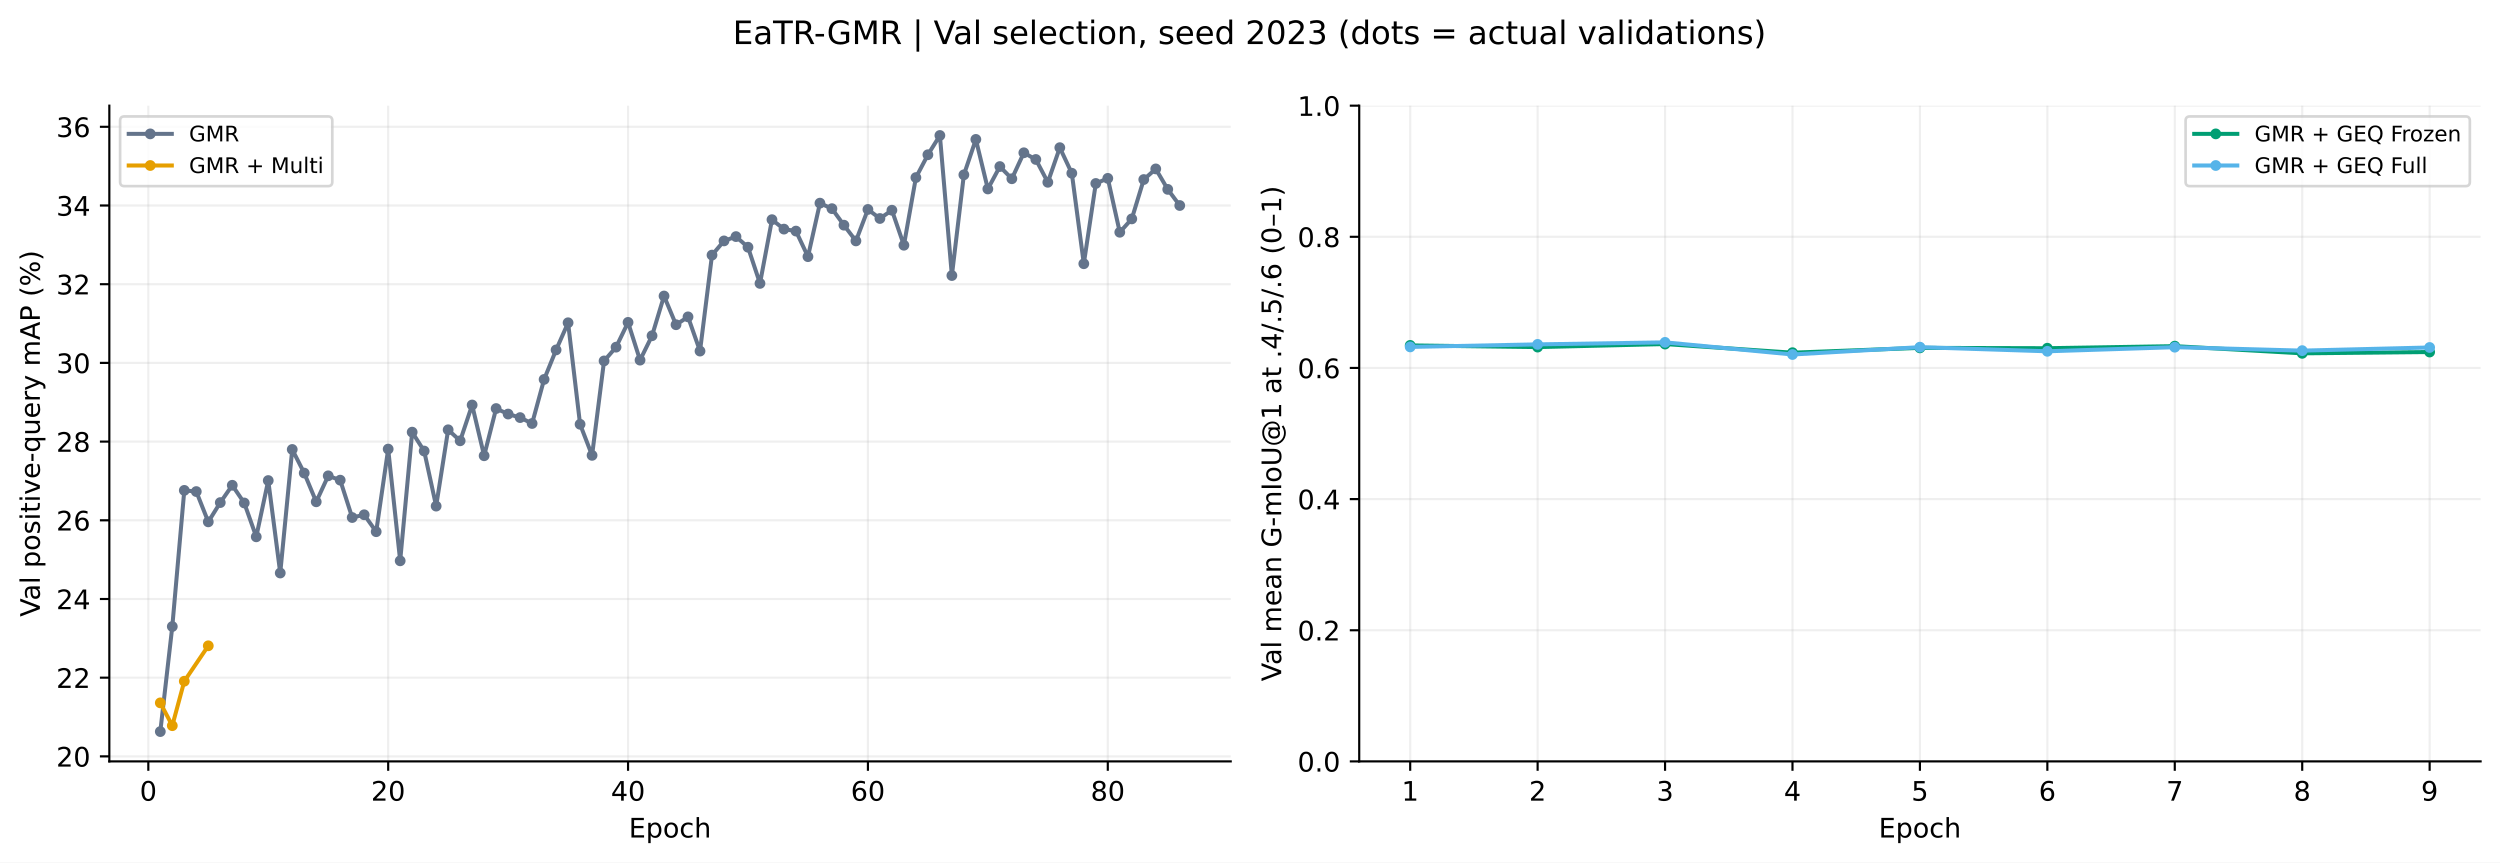
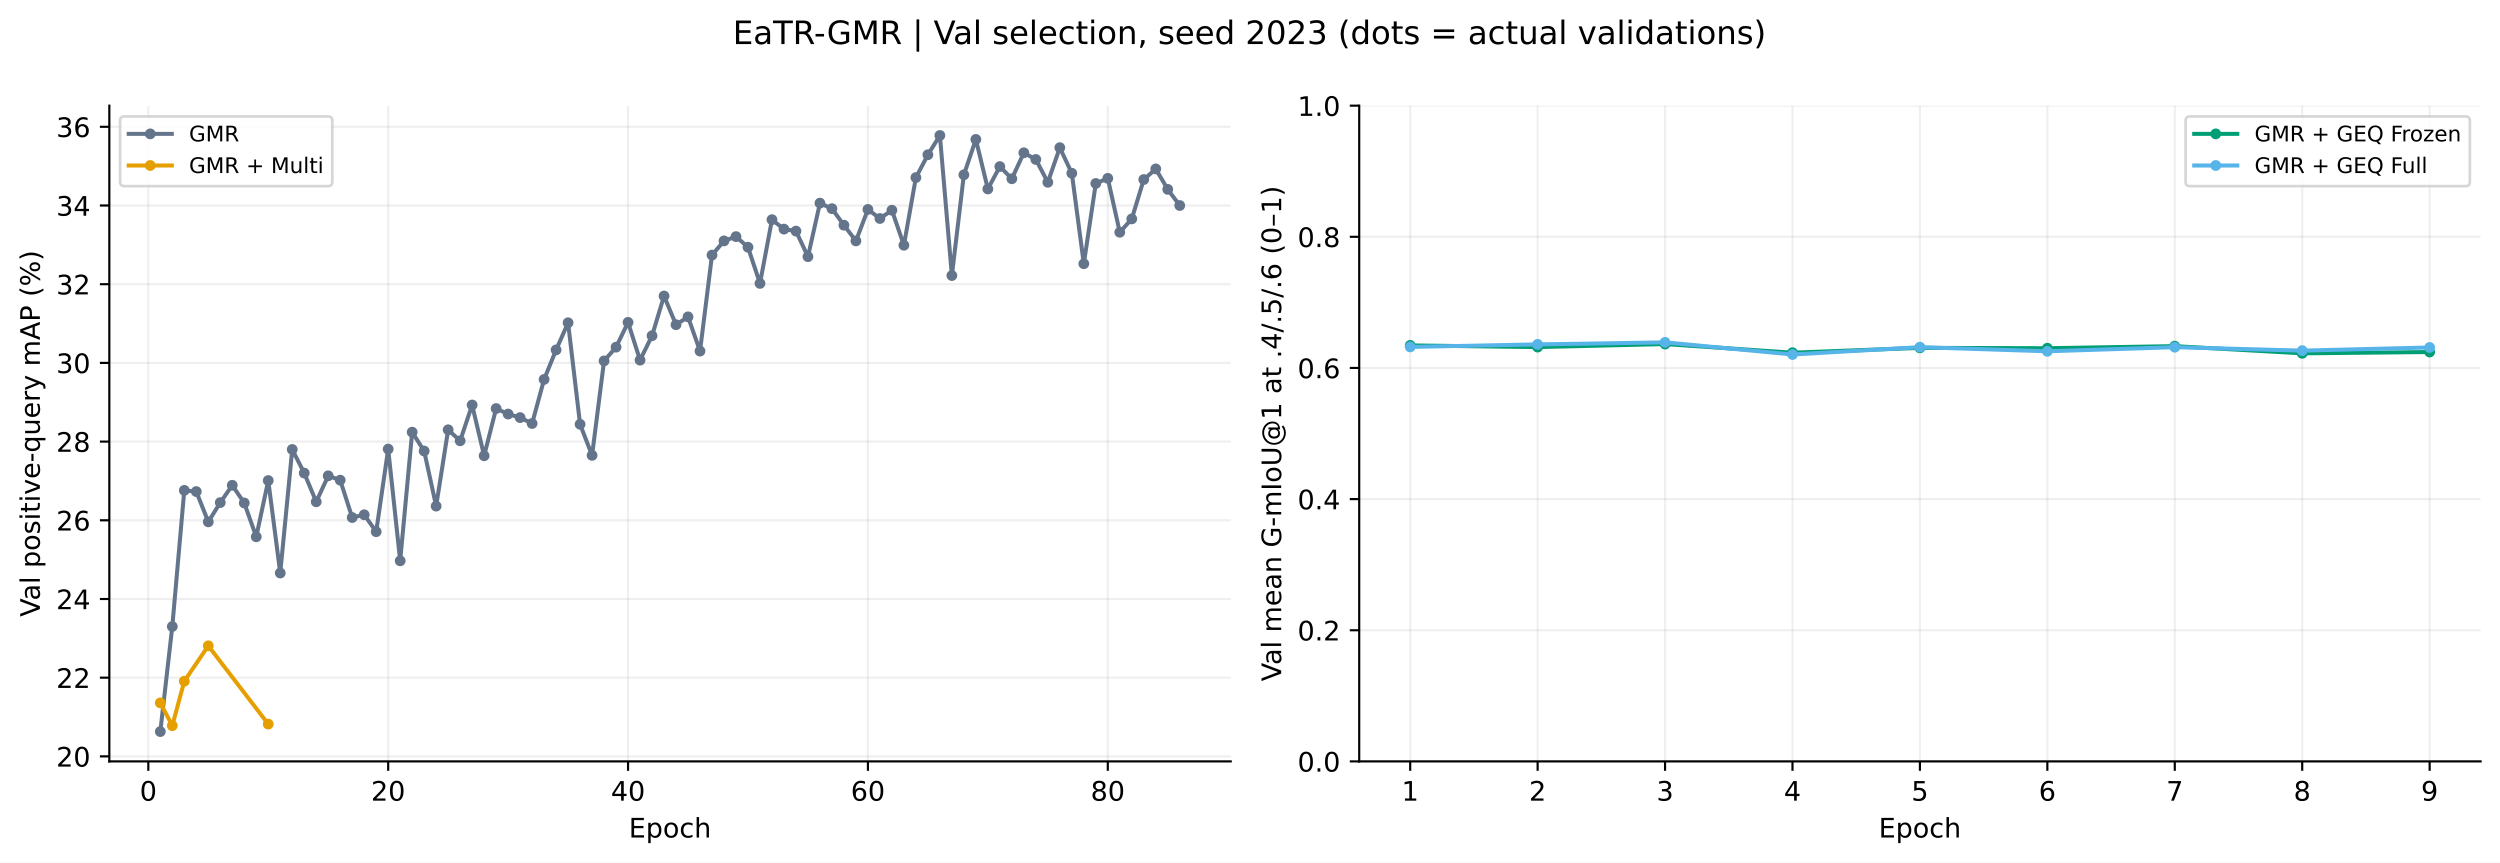
<svg xmlns="http://www.w3.org/2000/svg" xmlns:xlink="http://www.w3.org/1999/xlink" width="928.433pt" height="320.316pt" viewBox="0 0 928.433 320.316" version="1.1">
  <defs>
    <style type="text/css">*{stroke-linejoin: round; stroke-linecap: butt}</style>
  </defs>
  <g id="figure_1">
    <g id="patch_1">
      <path d="M -0 320.316  L 928.433 320.316  L 928.433 0  L -0 0  z " style="fill: #ffffff" />
    </g>
    <g id="axes_1">
      <g id="patch_2">
        <path d="M 40.603 282.76  L 457.058 282.76  L 457.058 39.24  L 40.603 39.24  z " style="fill: #ffffff" />
      </g>
      <g id="matplotlib.axis_1">
        <g id="xtick_1">
          <g id="line2d_1">
            <path d="M 55.079 282.76  L 55.079 39.24  " clip-path="url(#pdc1da5cae6)" style="fill: none; stroke: #b0b0b0; stroke-opacity: 0.2; stroke-width: 0.8; stroke-linecap: square" />
          </g>
          <g id="line2d_2">
            <defs>
              <path id="m847a747f1c" d="M 0 0  L 0 3.5  " style="stroke: #000000; stroke-width: 0.8" />
            </defs>
            <g>
              <use xlink:href="#m847a747f1c" x="55.079" y="282.76" style="stroke: #000000; stroke-width: 0.8" />
            </g>
          </g>
          <g id="text_1">
            <text style="font-size: 10px; font-family: 'DejaVu Sans'; text-anchor: middle" x="55.079" y="297.358" transform="rotate(-0 55.07883 297.3584)">0</text>
          </g>
        </g>
        <g id="xtick_2">
          <g id="line2d_3">
            <path d="M 144.16 282.76  L 144.16 39.24  " clip-path="url(#pdc1da5cae6)" style="fill: none; stroke: #b0b0b0; stroke-opacity: 0.2; stroke-width: 0.8; stroke-linecap: square" />
          </g>
          <g id="line2d_4">
            <g>
              <use xlink:href="#m847a747f1c" x="144.16" y="282.76" style="stroke: #000000; stroke-width: 0.8" />
            </g>
          </g>
          <g id="text_2">
            <text style="font-size: 10px; font-family: 'DejaVu Sans'; text-anchor: middle" x="144.16" y="297.358" transform="rotate(-0 144.1601 297.3584)">20</text>
          </g>
        </g>
        <g id="xtick_3">
          <g id="line2d_5">
            <path d="M 233.241 282.76  L 233.241 39.24  " clip-path="url(#pdc1da5cae6)" style="fill: none; stroke: #b0b0b0; stroke-opacity: 0.2; stroke-width: 0.8; stroke-linecap: square" />
          </g>
          <g id="line2d_6">
            <g>
              <use xlink:href="#m847a747f1c" x="233.241" y="282.76" style="stroke: #000000; stroke-width: 0.8" />
            </g>
          </g>
          <g id="text_3">
            <text style="font-size: 10px; font-family: 'DejaVu Sans'; text-anchor: middle" x="233.241" y="297.358" transform="rotate(-0 233.2414 297.3584)">40</text>
          </g>
        </g>
        <g id="xtick_4">
          <g id="line2d_7">
            <path d="M 322.323 282.76  L 322.323 39.24  " clip-path="url(#pdc1da5cae6)" style="fill: none; stroke: #b0b0b0; stroke-opacity: 0.2; stroke-width: 0.8; stroke-linecap: square" />
          </g>
          <g id="line2d_8">
            <g>
              <use xlink:href="#m847a747f1c" x="322.323" y="282.76" style="stroke: #000000; stroke-width: 0.8" />
            </g>
          </g>
          <g id="text_4">
            <text style="font-size: 10px; font-family: 'DejaVu Sans'; text-anchor: middle" x="322.323" y="297.358" transform="rotate(-0 322.3227 297.3584)">60</text>
          </g>
        </g>
        <g id="xtick_5">
          <g id="line2d_9">
            <path d="M 411.404 282.76  L 411.404 39.24  " clip-path="url(#pdc1da5cae6)" style="fill: none; stroke: #b0b0b0; stroke-opacity: 0.2; stroke-width: 0.8; stroke-linecap: square" />
          </g>
          <g id="line2d_10">
            <g>
              <use xlink:href="#m847a747f1c" x="411.404" y="282.76" style="stroke: #000000; stroke-width: 0.8" />
            </g>
          </g>
          <g id="text_5">
            <text style="font-size: 10px; font-family: 'DejaVu Sans'; text-anchor: middle" x="411.404" y="297.358" transform="rotate(-0 411.404 297.3584)">80</text>
          </g>
        </g>
        <g id="text_6">
          <text style="font-size: 10px; font-family: 'DejaVu Sans'; text-anchor: middle" x="248.831" y="311.037" transform="rotate(-0 248.8306 311.0366)">Epoch</text>
        </g>
      </g>
      <g id="matplotlib.axis_2">
        <g id="ytick_1">
          <g id="line2d_11">
            <path d="M 40.603 280.897  L 457.058 280.897  " clip-path="url(#pdc1da5cae6)" style="fill: none; stroke: #b0b0b0; stroke-opacity: 0.2; stroke-width: 0.8; stroke-linecap: square" />
          </g>
          <g id="line2d_12">
            <defs>
              <path id="mc433141c62" d="M 0 0  L -3.5 0  " style="stroke: #000000; stroke-width: 0.8" />
            </defs>
            <g>
              <use xlink:href="#mc433141c62" x="40.603" y="280.897" style="stroke: #000000; stroke-width: 0.8" />
            </g>
          </g>
          <g id="text_7">
            <text style="font-size: 10px; font-family: 'DejaVu Sans'; text-anchor: end" x="33.603" y="284.696" transform="rotate(-0 33.60312 284.6961)">20</text>
          </g>
        </g>
        <g id="ytick_2">
          <g id="line2d_13">
            <path d="M 40.603 251.672  L 457.058 251.672  " clip-path="url(#pdc1da5cae6)" style="fill: none; stroke: #b0b0b0; stroke-opacity: 0.2; stroke-width: 0.8; stroke-linecap: square" />
          </g>
          <g id="line2d_14">
            <g>
              <use xlink:href="#mc433141c62" x="40.603" y="251.672" style="stroke: #000000; stroke-width: 0.8" />
            </g>
          </g>
          <g id="text_8">
            <text style="font-size: 10px; font-family: 'DejaVu Sans'; text-anchor: end" x="33.603" y="255.471" transform="rotate(-0 33.60312 255.4708)">22</text>
          </g>
        </g>
        <g id="ytick_3">
          <g id="line2d_15">
            <path d="M 40.603 222.446  L 457.058 222.446  " clip-path="url(#pdc1da5cae6)" style="fill: none; stroke: #b0b0b0; stroke-opacity: 0.2; stroke-width: 0.8; stroke-linecap: square" />
          </g>
          <g id="line2d_16">
            <g>
              <use xlink:href="#mc433141c62" x="40.603" y="222.446" style="stroke: #000000; stroke-width: 0.8" />
            </g>
          </g>
          <g id="text_9">
            <text style="font-size: 10px; font-family: 'DejaVu Sans'; text-anchor: end" x="33.603" y="226.245" transform="rotate(-0 33.60312 226.2455)">24</text>
          </g>
        </g>
        <g id="ytick_4">
          <g id="line2d_17">
            <path d="M 40.603 193.221  L 457.058 193.221  " clip-path="url(#pdc1da5cae6)" style="fill: none; stroke: #b0b0b0; stroke-opacity: 0.2; stroke-width: 0.8; stroke-linecap: square" />
          </g>
          <g id="line2d_18">
            <g>
              <use xlink:href="#mc433141c62" x="40.603" y="193.221" style="stroke: #000000; stroke-width: 0.8" />
            </g>
          </g>
          <g id="text_10">
            <text style="font-size: 10px; font-family: 'DejaVu Sans'; text-anchor: end" x="33.603" y="197.02" transform="rotate(-0 33.60312 197.0201)">26</text>
          </g>
        </g>
        <g id="ytick_5">
          <g id="line2d_19">
            <path d="M 40.603 163.996  L 457.058 163.996  " clip-path="url(#pdc1da5cae6)" style="fill: none; stroke: #b0b0b0; stroke-opacity: 0.2; stroke-width: 0.8; stroke-linecap: square" />
          </g>
          <g id="line2d_20">
            <g>
              <use xlink:href="#mc433141c62" x="40.603" y="163.996" style="stroke: #000000; stroke-width: 0.8" />
            </g>
          </g>
          <g id="text_11">
            <text style="font-size: 10px; font-family: 'DejaVu Sans'; text-anchor: end" x="33.603" y="167.795" transform="rotate(-0 33.60312 167.7948)">28</text>
          </g>
        </g>
        <g id="ytick_6">
          <g id="line2d_21">
            <path d="M 40.603 134.77  L 457.058 134.77  " clip-path="url(#pdc1da5cae6)" style="fill: none; stroke: #b0b0b0; stroke-opacity: 0.2; stroke-width: 0.8; stroke-linecap: square" />
          </g>
          <g id="line2d_22">
            <g>
              <use xlink:href="#mc433141c62" x="40.603" y="134.77" style="stroke: #000000; stroke-width: 0.8" />
            </g>
          </g>
          <g id="text_12">
            <text style="font-size: 10px; font-family: 'DejaVu Sans'; text-anchor: end" x="33.603" y="138.569" transform="rotate(-0 33.60312 138.5695)">30</text>
          </g>
        </g>
        <g id="ytick_7">
          <g id="line2d_23">
            <path d="M 40.603 105.545  L 457.058 105.545  " clip-path="url(#pdc1da5cae6)" style="fill: none; stroke: #b0b0b0; stroke-opacity: 0.2; stroke-width: 0.8; stroke-linecap: square" />
          </g>
          <g id="line2d_24">
            <g>
              <use xlink:href="#mc433141c62" x="40.603" y="105.545" style="stroke: #000000; stroke-width: 0.8" />
            </g>
          </g>
          <g id="text_13">
            <text style="font-size: 10px; font-family: 'DejaVu Sans'; text-anchor: end" x="33.603" y="109.344" transform="rotate(-0 33.60312 109.3442)">32</text>
          </g>
        </g>
        <g id="ytick_8">
          <g id="line2d_25">
            <path d="M 40.603 76.32  L 457.058 76.32  " clip-path="url(#pdc1da5cae6)" style="fill: none; stroke: #b0b0b0; stroke-opacity: 0.2; stroke-width: 0.8; stroke-linecap: square" />
          </g>
          <g id="line2d_26">
            <g>
              <use xlink:href="#mc433141c62" x="40.603" y="76.32" style="stroke: #000000; stroke-width: 0.8" />
            </g>
          </g>
          <g id="text_14">
            <text style="font-size: 10px; font-family: 'DejaVu Sans'; text-anchor: end" x="33.603" y="80.119" transform="rotate(-0 33.60312 80.11885)">34</text>
          </g>
        </g>
        <g id="ytick_9">
          <g id="line2d_27">
            <path d="M 40.603 47.094  L 457.058 47.094  " clip-path="url(#pdc1da5cae6)" style="fill: none; stroke: #b0b0b0; stroke-opacity: 0.2; stroke-width: 0.8; stroke-linecap: square" />
          </g>
          <g id="line2d_28">
            <g>
              <use xlink:href="#mc433141c62" x="40.603" y="47.094" style="stroke: #000000; stroke-width: 0.8" />
            </g>
          </g>
          <g id="text_15">
            <text style="font-size: 10px; font-family: 'DejaVu Sans'; text-anchor: end" x="33.603" y="50.894" transform="rotate(-0 33.60312 50.89352)">36</text>
          </g>
        </g>
        <g id="text_16">
          <text style="font-size: 10px; font-family: 'DejaVu Sans'; text-anchor: middle" x="14.798" y="161" transform="rotate(-90 14.79844 161)">Val positive-query mAP (%)</text>
        </g>
      </g>
      <g id="line2d_29">
        <path d="M 59.533 271.691  L 63.987 232.675  L 68.441 182.115  L 72.895 182.554  L 77.349 193.805  L 81.803 186.645  L 86.257 180.216  L 90.711 186.791  L 95.165 199.358  L 99.619 178.462  L 104.074 212.802  L 108.528 166.918  L 112.982 175.686  L 117.436 186.353  L 121.89 176.709  L 126.344 178.316  L 130.798 192.198  L 135.252 191.175  L 139.706 197.459  L 144.16 166.772  L 148.614 208.272  L 153.068 160.489  L 157.522 167.503  L 161.976 187.96  L 166.43 159.612  L 170.885 163.703  L 175.339 150.406  L 179.793 169.256  L 184.247 151.721  L 188.701 153.767  L 193.155 155.082  L 197.609 157.274  L 202.063 140.908  L 206.517 129.948  L 210.971 119.865  L 215.425 157.566  L 219.879 169.11  L 224.333 134.04  L 228.787 128.925  L 233.241 119.719  L 237.695 133.747  L 242.15 124.688  L 246.604 109.929  L 251.058 120.596  L 255.512 117.673  L 259.966 130.386  L 264.42 94.732  L 268.874 89.471  L 273.328 87.864  L 277.782 91.809  L 282.236 105.253  L 286.69 81.58  L 291.144 85.087  L 295.598 85.818  L 300.052 95.316  L 304.506 75.443  L 308.96 77.489  L 313.415 83.626  L 317.869 89.471  L 322.323 77.781  L 326.777 81.142  L 331.231 78.073  L 335.685 91.078  L 340.139 65.945  L 344.593 57.469  L 349.047 50.309  L 353.501 102.33  L 357.955 64.922  L 362.409 51.77  L 366.863 70.182  L 371.317 61.853  L 375.771 66.383  L 380.226 56.739  L 384.68 59.223  L 389.134 67.698  L 393.588 54.839  L 398.042 64.337  L 402.496 97.946  L 406.95 68.137  L 411.404 66.237  L 415.858 86.256  L 420.312 81.288  L 424.766 66.675  L 429.22 62.73  L 433.674 70.328  L 438.128 76.32  " clip-path="url(#pdc1da5cae6)" style="fill: none; stroke: #64748b; stroke-width: 1.5; stroke-linecap: square" />
        <defs>
          <path id="mf4bc2572a3" d="M 0 1.5  C 0.398 1.5 0.779 1.342 1.061 1.061  C 1.342 0.779 1.5 0.398 1.5 0  C 1.5 -0.398 1.342 -0.779 1.061 -1.061  C 0.779 -1.342 0.398 -1.5 0 -1.5  C -0.398 -1.5 -0.779 -1.342 -1.061 -1.061  C -1.342 -0.779 -1.5 -0.398 -1.5 0  C -1.5 0.398 -1.342 0.779 -1.061 1.061  C -0.779 1.342 -0.398 1.5 0 1.5  z " style="stroke: #64748b" />
        </defs>
        <g clip-path="url(#pdc1da5cae6)">
          <use xlink:href="#mf4bc2572a3" x="59.533" y="271.691" style="fill: #64748b; stroke: #64748b" />
          <use xlink:href="#mf4bc2572a3" x="63.987" y="232.675" style="fill: #64748b; stroke: #64748b" />
          <use xlink:href="#mf4bc2572a3" x="68.441" y="182.115" style="fill: #64748b; stroke: #64748b" />
          <use xlink:href="#mf4bc2572a3" x="72.895" y="182.554" style="fill: #64748b; stroke: #64748b" />
          <use xlink:href="#mf4bc2572a3" x="77.349" y="193.805" style="fill: #64748b; stroke: #64748b" />
          <use xlink:href="#mf4bc2572a3" x="81.803" y="186.645" style="fill: #64748b; stroke: #64748b" />
          <use xlink:href="#mf4bc2572a3" x="86.257" y="180.216" style="fill: #64748b; stroke: #64748b" />
          <use xlink:href="#mf4bc2572a3" x="90.711" y="186.791" style="fill: #64748b; stroke: #64748b" />
          <use xlink:href="#mf4bc2572a3" x="95.165" y="199.358" style="fill: #64748b; stroke: #64748b" />
          <use xlink:href="#mf4bc2572a3" x="99.619" y="178.462" style="fill: #64748b; stroke: #64748b" />
          <use xlink:href="#mf4bc2572a3" x="104.074" y="212.802" style="fill: #64748b; stroke: #64748b" />
          <use xlink:href="#mf4bc2572a3" x="108.528" y="166.918" style="fill: #64748b; stroke: #64748b" />
          <use xlink:href="#mf4bc2572a3" x="112.982" y="175.686" style="fill: #64748b; stroke: #64748b" />
          <use xlink:href="#mf4bc2572a3" x="117.436" y="186.353" style="fill: #64748b; stroke: #64748b" />
          <use xlink:href="#mf4bc2572a3" x="121.89" y="176.709" style="fill: #64748b; stroke: #64748b" />
          <use xlink:href="#mf4bc2572a3" x="126.344" y="178.316" style="fill: #64748b; stroke: #64748b" />
          <use xlink:href="#mf4bc2572a3" x="130.798" y="192.198" style="fill: #64748b; stroke: #64748b" />
          <use xlink:href="#mf4bc2572a3" x="135.252" y="191.175" style="fill: #64748b; stroke: #64748b" />
          <use xlink:href="#mf4bc2572a3" x="139.706" y="197.459" style="fill: #64748b; stroke: #64748b" />
          <use xlink:href="#mf4bc2572a3" x="144.16" y="166.772" style="fill: #64748b; stroke: #64748b" />
          <use xlink:href="#mf4bc2572a3" x="148.614" y="208.272" style="fill: #64748b; stroke: #64748b" />
          <use xlink:href="#mf4bc2572a3" x="153.068" y="160.489" style="fill: #64748b; stroke: #64748b" />
          <use xlink:href="#mf4bc2572a3" x="157.522" y="167.503" style="fill: #64748b; stroke: #64748b" />
          <use xlink:href="#mf4bc2572a3" x="161.976" y="187.96" style="fill: #64748b; stroke: #64748b" />
          <use xlink:href="#mf4bc2572a3" x="166.43" y="159.612" style="fill: #64748b; stroke: #64748b" />
          <use xlink:href="#mf4bc2572a3" x="170.885" y="163.703" style="fill: #64748b; stroke: #64748b" />
          <use xlink:href="#mf4bc2572a3" x="175.339" y="150.406" style="fill: #64748b; stroke: #64748b" />
          <use xlink:href="#mf4bc2572a3" x="179.793" y="169.256" style="fill: #64748b; stroke: #64748b" />
          <use xlink:href="#mf4bc2572a3" x="184.247" y="151.721" style="fill: #64748b; stroke: #64748b" />
          <use xlink:href="#mf4bc2572a3" x="188.701" y="153.767" style="fill: #64748b; stroke: #64748b" />
          <use xlink:href="#mf4bc2572a3" x="193.155" y="155.082" style="fill: #64748b; stroke: #64748b" />
          <use xlink:href="#mf4bc2572a3" x="197.609" y="157.274" style="fill: #64748b; stroke: #64748b" />
          <use xlink:href="#mf4bc2572a3" x="202.063" y="140.908" style="fill: #64748b; stroke: #64748b" />
          <use xlink:href="#mf4bc2572a3" x="206.517" y="129.948" style="fill: #64748b; stroke: #64748b" />
          <use xlink:href="#mf4bc2572a3" x="210.971" y="119.865" style="fill: #64748b; stroke: #64748b" />
          <use xlink:href="#mf4bc2572a3" x="215.425" y="157.566" style="fill: #64748b; stroke: #64748b" />
          <use xlink:href="#mf4bc2572a3" x="219.879" y="169.11" style="fill: #64748b; stroke: #64748b" />
          <use xlink:href="#mf4bc2572a3" x="224.333" y="134.04" style="fill: #64748b; stroke: #64748b" />
          <use xlink:href="#mf4bc2572a3" x="228.787" y="128.925" style="fill: #64748b; stroke: #64748b" />
          <use xlink:href="#mf4bc2572a3" x="233.241" y="119.719" style="fill: #64748b; stroke: #64748b" />
          <use xlink:href="#mf4bc2572a3" x="237.695" y="133.747" style="fill: #64748b; stroke: #64748b" />
          <use xlink:href="#mf4bc2572a3" x="242.15" y="124.688" style="fill: #64748b; stroke: #64748b" />
          <use xlink:href="#mf4bc2572a3" x="246.604" y="109.929" style="fill: #64748b; stroke: #64748b" />
          <use xlink:href="#mf4bc2572a3" x="251.058" y="120.596" style="fill: #64748b; stroke: #64748b" />
          <use xlink:href="#mf4bc2572a3" x="255.512" y="117.673" style="fill: #64748b; stroke: #64748b" />
          <use xlink:href="#mf4bc2572a3" x="259.966" y="130.386" style="fill: #64748b; stroke: #64748b" />
          <use xlink:href="#mf4bc2572a3" x="264.42" y="94.732" style="fill: #64748b; stroke: #64748b" />
          <use xlink:href="#mf4bc2572a3" x="268.874" y="89.471" style="fill: #64748b; stroke: #64748b" />
          <use xlink:href="#mf4bc2572a3" x="273.328" y="87.864" style="fill: #64748b; stroke: #64748b" />
          <use xlink:href="#mf4bc2572a3" x="277.782" y="91.809" style="fill: #64748b; stroke: #64748b" />
          <use xlink:href="#mf4bc2572a3" x="282.236" y="105.253" style="fill: #64748b; stroke: #64748b" />
          <use xlink:href="#mf4bc2572a3" x="286.69" y="81.58" style="fill: #64748b; stroke: #64748b" />
          <use xlink:href="#mf4bc2572a3" x="291.144" y="85.087" style="fill: #64748b; stroke: #64748b" />
          <use xlink:href="#mf4bc2572a3" x="295.598" y="85.818" style="fill: #64748b; stroke: #64748b" />
          <use xlink:href="#mf4bc2572a3" x="300.052" y="95.316" style="fill: #64748b; stroke: #64748b" />
          <use xlink:href="#mf4bc2572a3" x="304.506" y="75.443" style="fill: #64748b; stroke: #64748b" />
          <use xlink:href="#mf4bc2572a3" x="308.96" y="77.489" style="fill: #64748b; stroke: #64748b" />
          <use xlink:href="#mf4bc2572a3" x="313.415" y="83.626" style="fill: #64748b; stroke: #64748b" />
          <use xlink:href="#mf4bc2572a3" x="317.869" y="89.471" style="fill: #64748b; stroke: #64748b" />
          <use xlink:href="#mf4bc2572a3" x="322.323" y="77.781" style="fill: #64748b; stroke: #64748b" />
          <use xlink:href="#mf4bc2572a3" x="326.777" y="81.142" style="fill: #64748b; stroke: #64748b" />
          <use xlink:href="#mf4bc2572a3" x="331.231" y="78.073" style="fill: #64748b; stroke: #64748b" />
          <use xlink:href="#mf4bc2572a3" x="335.685" y="91.078" style="fill: #64748b; stroke: #64748b" />
          <use xlink:href="#mf4bc2572a3" x="340.139" y="65.945" style="fill: #64748b; stroke: #64748b" />
          <use xlink:href="#mf4bc2572a3" x="344.593" y="57.469" style="fill: #64748b; stroke: #64748b" />
          <use xlink:href="#mf4bc2572a3" x="349.047" y="50.309" style="fill: #64748b; stroke: #64748b" />
          <use xlink:href="#mf4bc2572a3" x="353.501" y="102.33" style="fill: #64748b; stroke: #64748b" />
          <use xlink:href="#mf4bc2572a3" x="357.955" y="64.922" style="fill: #64748b; stroke: #64748b" />
          <use xlink:href="#mf4bc2572a3" x="362.409" y="51.77" style="fill: #64748b; stroke: #64748b" />
          <use xlink:href="#mf4bc2572a3" x="366.863" y="70.182" style="fill: #64748b; stroke: #64748b" />
          <use xlink:href="#mf4bc2572a3" x="371.317" y="61.853" style="fill: #64748b; stroke: #64748b" />
          <use xlink:href="#mf4bc2572a3" x="375.771" y="66.383" style="fill: #64748b; stroke: #64748b" />
          <use xlink:href="#mf4bc2572a3" x="380.226" y="56.739" style="fill: #64748b; stroke: #64748b" />
          <use xlink:href="#mf4bc2572a3" x="384.68" y="59.223" style="fill: #64748b; stroke: #64748b" />
          <use xlink:href="#mf4bc2572a3" x="389.134" y="67.698" style="fill: #64748b; stroke: #64748b" />
          <use xlink:href="#mf4bc2572a3" x="393.588" y="54.839" style="fill: #64748b; stroke: #64748b" />
          <use xlink:href="#mf4bc2572a3" x="398.042" y="64.337" style="fill: #64748b; stroke: #64748b" />
          <use xlink:href="#mf4bc2572a3" x="402.496" y="97.946" style="fill: #64748b; stroke: #64748b" />
          <use xlink:href="#mf4bc2572a3" x="406.95" y="68.137" style="fill: #64748b; stroke: #64748b" />
          <use xlink:href="#mf4bc2572a3" x="411.404" y="66.237" style="fill: #64748b; stroke: #64748b" />
          <use xlink:href="#mf4bc2572a3" x="415.858" y="86.256" style="fill: #64748b; stroke: #64748b" />
          <use xlink:href="#mf4bc2572a3" x="420.312" y="81.288" style="fill: #64748b; stroke: #64748b" />
          <use xlink:href="#mf4bc2572a3" x="424.766" y="66.675" style="fill: #64748b; stroke: #64748b" />
          <use xlink:href="#mf4bc2572a3" x="429.22" y="62.73" style="fill: #64748b; stroke: #64748b" />
          <use xlink:href="#mf4bc2572a3" x="433.674" y="70.328" style="fill: #64748b; stroke: #64748b" />
          <use xlink:href="#mf4bc2572a3" x="438.128" y="76.32" style="fill: #64748b; stroke: #64748b" />
        </g>
      </g>
      <g id="line2d_30">
-         <path d="M 59.533 261.024  L 63.987 269.499  L 68.441 252.987  L 77.349 239.835  " clip-path="url(#pdc1da5cae6)" style="fill: none; stroke: #e69f00; stroke-width: 1.5; stroke-linecap: square" />
+         <path d="M 59.533 261.024  L 63.987 269.499  L 68.441 252.987  L 77.349 239.835  L 99.619 268.915  " clip-path="url(#pdc1da5cae6)" style="fill: none; stroke: #e69f00; stroke-width: 1.5; stroke-linecap: square" />
        <defs>
          <path id="mbf485513ee" d="M 0 1.5  C 0.398 1.5 0.779 1.342 1.061 1.061  C 1.342 0.779 1.5 0.398 1.5 0  C 1.5 -0.398 1.342 -0.779 1.061 -1.061  C 0.779 -1.342 0.398 -1.5 0 -1.5  C -0.398 -1.5 -0.779 -1.342 -1.061 -1.061  C -1.342 -0.779 -1.5 -0.398 -1.5 0  C -1.5 0.398 -1.342 0.779 -1.061 1.061  C -0.779 1.342 -0.398 1.5 0 1.5  z " style="stroke: #e69f00" />
        </defs>
        <g clip-path="url(#pdc1da5cae6)">
          <use xlink:href="#mbf485513ee" x="59.533" y="261.024" style="fill: #e69f00; stroke: #e69f00" />
          <use xlink:href="#mbf485513ee" x="63.987" y="269.499" style="fill: #e69f00; stroke: #e69f00" />
          <use xlink:href="#mbf485513ee" x="68.441" y="252.987" style="fill: #e69f00; stroke: #e69f00" />
          <use xlink:href="#mbf485513ee" x="77.349" y="239.835" style="fill: #e69f00; stroke: #e69f00" />
+           <use xlink:href="#mbf485513ee" x="99.619" y="268.915" style="fill: #e69f00; stroke: #e69f00" />
        </g>
      </g>
      <g id="patch_3">
        <path d="M 40.603 282.76  L 40.603 39.24  " style="fill: none; stroke: #000000; stroke-width: 0.8; stroke-linejoin: miter; stroke-linecap: square" />
      </g>
      <g id="patch_4">
        <path d="M 40.603 282.76  L 457.058 282.76  " style="fill: none; stroke: #000000; stroke-width: 0.8; stroke-linejoin: miter; stroke-linecap: square" />
      </g>
      <g id="legend_1">
        <g id="patch_5">
          <path d="M 46.203 69.125  L 121.806 69.125  Q 123.406 69.125 123.406 67.525  L 123.406 44.84  Q 123.406 43.24 121.806 43.24  L 46.203 43.24  Q 44.603 43.24 44.603 44.84  L 44.603 67.525  Q 44.603 69.125 46.203 69.125  z " style="fill: #ffffff; opacity: 0.8; stroke: #cccccc; stroke-linejoin: miter" />
        </g>
        <g id="line2d_31">
          <path d="M 47.803 49.719  L 55.803 49.719  L 63.803 49.719  " style="fill: none; stroke: #64748b; stroke-width: 1.5; stroke-linecap: square" />
          <g>
            <use xlink:href="#mf4bc2572a3" x="55.803" y="49.719" style="fill: #64748b; stroke: #64748b" />
          </g>
        </g>
        <g id="text_17">
          <text style="font-size: 8px; font-family: 'DejaVu Sans'; text-anchor: start" x="70.203" y="52.519" transform="rotate(-0 70.20312 52.51875)">GMR</text>
        </g>
        <g id="line2d_32">
          <path d="M 47.803 61.461  L 55.803 61.461  L 63.803 61.461  " style="fill: none; stroke: #e69f00; stroke-width: 1.5; stroke-linecap: square" />
          <g>
            <use xlink:href="#mbf485513ee" x="55.803" y="61.461" style="fill: #e69f00; stroke: #e69f00" />
          </g>
        </g>
        <g id="text_18">
          <text style="font-size: 8px; font-family: 'DejaVu Sans'; text-anchor: start" x="70.203" y="64.261" transform="rotate(-0 70.20312 64.26125)">GMR + Multi</text>
        </g>
      </g>
    </g>
    <g id="axes_2">
      <g id="patch_6">
        <path d="M 504.778 282.76  L 921.233 282.76  L 921.233 39.24  L 504.778 39.24  z " style="fill: #ffffff" />
      </g>
      <g id="matplotlib.axis_3">
        <g id="xtick_6">
          <g id="line2d_33">
            <path d="M 523.708 282.76  L 523.708 39.24  " clip-path="url(#p370dd41538)" style="fill: none; stroke: #b0b0b0; stroke-opacity: 0.2; stroke-width: 0.8; stroke-linecap: square" />
          </g>
          <g id="line2d_34">
            <g>
              <use xlink:href="#m847a747f1c" x="523.708" y="282.76" style="stroke: #000000; stroke-width: 0.8" />
            </g>
          </g>
          <g id="text_19">
            <text style="font-size: 10px; font-family: 'DejaVu Sans'; text-anchor: middle" x="523.708" y="297.358" transform="rotate(-0 523.7079 297.3584)">1</text>
          </g>
        </g>
        <g id="xtick_7">
          <g id="line2d_35">
            <path d="M 571.032 282.76  L 571.032 39.24  " clip-path="url(#p370dd41538)" style="fill: none; stroke: #b0b0b0; stroke-opacity: 0.2; stroke-width: 0.8; stroke-linecap: square" />
          </g>
          <g id="line2d_36">
            <g>
              <use xlink:href="#m847a747f1c" x="571.032" y="282.76" style="stroke: #000000; stroke-width: 0.8" />
            </g>
          </g>
          <g id="text_20">
            <text style="font-size: 10px; font-family: 'DejaVu Sans'; text-anchor: middle" x="571.032" y="297.358" transform="rotate(-0 571.0323 297.3584)">2</text>
          </g>
        </g>
        <g id="xtick_8">
          <g id="line2d_37">
            <path d="M 618.357 282.76  L 618.357 39.24  " clip-path="url(#p370dd41538)" style="fill: none; stroke: #b0b0b0; stroke-opacity: 0.2; stroke-width: 0.8; stroke-linecap: square" />
          </g>
          <g id="line2d_38">
            <g>
              <use xlink:href="#m847a747f1c" x="618.357" y="282.76" style="stroke: #000000; stroke-width: 0.8" />
            </g>
          </g>
          <g id="text_21">
            <text style="font-size: 10px; font-family: 'DejaVu Sans'; text-anchor: middle" x="618.357" y="297.358" transform="rotate(-0 618.3568 297.3584)">3</text>
          </g>
        </g>
        <g id="xtick_9">
          <g id="line2d_39">
            <path d="M 665.681 282.76  L 665.681 39.24  " clip-path="url(#p370dd41538)" style="fill: none; stroke: #b0b0b0; stroke-opacity: 0.2; stroke-width: 0.8; stroke-linecap: square" />
          </g>
          <g id="line2d_40">
            <g>
              <use xlink:href="#m847a747f1c" x="665.681" y="282.76" style="stroke: #000000; stroke-width: 0.8" />
            </g>
          </g>
          <g id="text_22">
            <text style="font-size: 10px; font-family: 'DejaVu Sans'; text-anchor: middle" x="665.681" y="297.358" transform="rotate(-0 665.6812 297.3584)">4</text>
          </g>
        </g>
        <g id="xtick_10">
          <g id="line2d_41">
            <path d="M 713.006 282.76  L 713.006 39.24  " clip-path="url(#p370dd41538)" style="fill: none; stroke: #b0b0b0; stroke-opacity: 0.2; stroke-width: 0.8; stroke-linecap: square" />
          </g>
          <g id="line2d_42">
            <g>
              <use xlink:href="#m847a747f1c" x="713.006" y="282.76" style="stroke: #000000; stroke-width: 0.8" />
            </g>
          </g>
          <g id="text_23">
            <text style="font-size: 10px; font-family: 'DejaVu Sans'; text-anchor: middle" x="713.006" y="297.358" transform="rotate(-0 713.0056 297.3584)">5</text>
          </g>
        </g>
        <g id="xtick_11">
          <g id="line2d_43">
            <path d="M 760.33 282.76  L 760.33 39.24  " clip-path="url(#p370dd41538)" style="fill: none; stroke: #b0b0b0; stroke-opacity: 0.2; stroke-width: 0.8; stroke-linecap: square" />
          </g>
          <g id="line2d_44">
            <g>
              <use xlink:href="#m847a747f1c" x="760.33" y="282.76" style="stroke: #000000; stroke-width: 0.8" />
            </g>
          </g>
          <g id="text_24">
            <text style="font-size: 10px; font-family: 'DejaVu Sans'; text-anchor: middle" x="760.33" y="297.358" transform="rotate(-0 760.3301 297.3584)">6</text>
          </g>
        </g>
        <g id="xtick_12">
          <g id="line2d_45">
            <path d="M 807.654 282.76  L 807.654 39.24  " clip-path="url(#p370dd41538)" style="fill: none; stroke: #b0b0b0; stroke-opacity: 0.2; stroke-width: 0.8; stroke-linecap: square" />
          </g>
          <g id="line2d_46">
            <g>
              <use xlink:href="#m847a747f1c" x="807.654" y="282.76" style="stroke: #000000; stroke-width: 0.8" />
            </g>
          </g>
          <g id="text_25">
            <text style="font-size: 10px; font-family: 'DejaVu Sans'; text-anchor: middle" x="807.654" y="297.358" transform="rotate(-0 807.6545 297.3584)">7</text>
          </g>
        </g>
        <g id="xtick_13">
          <g id="line2d_47">
            <path d="M 854.979 282.76  L 854.979 39.24  " clip-path="url(#p370dd41538)" style="fill: none; stroke: #b0b0b0; stroke-opacity: 0.2; stroke-width: 0.8; stroke-linecap: square" />
          </g>
          <g id="line2d_48">
            <g>
              <use xlink:href="#m847a747f1c" x="854.979" y="282.76" style="stroke: #000000; stroke-width: 0.8" />
            </g>
          </g>
          <g id="text_26">
            <text style="font-size: 10px; font-family: 'DejaVu Sans'; text-anchor: middle" x="854.979" y="297.358" transform="rotate(-0 854.9789 297.3584)">8</text>
          </g>
        </g>
        <g id="xtick_14">
          <g id="line2d_49">
            <path d="M 902.303 282.76  L 902.303 39.24  " clip-path="url(#p370dd41538)" style="fill: none; stroke: #b0b0b0; stroke-opacity: 0.2; stroke-width: 0.8; stroke-linecap: square" />
          </g>
          <g id="line2d_50">
            <g>
              <use xlink:href="#m847a747f1c" x="902.303" y="282.76" style="stroke: #000000; stroke-width: 0.8" />
            </g>
          </g>
          <g id="text_27">
            <text style="font-size: 10px; font-family: 'DejaVu Sans'; text-anchor: middle" x="902.303" y="297.358" transform="rotate(-0 902.3034 297.3584)">9</text>
          </g>
        </g>
        <g id="text_28">
          <text style="font-size: 10px; font-family: 'DejaVu Sans'; text-anchor: middle" x="713.006" y="311.037" transform="rotate(-0 713.0056 311.0366)">Epoch</text>
        </g>
      </g>
      <g id="matplotlib.axis_4">
        <g id="ytick_10">
          <g id="line2d_51">
            <path d="M 504.778 282.76  L 921.233 282.76  " clip-path="url(#p370dd41538)" style="fill: none; stroke: #b0b0b0; stroke-opacity: 0.2; stroke-width: 0.8; stroke-linecap: square" />
          </g>
          <g id="line2d_52">
            <g>
              <use xlink:href="#mc433141c62" x="504.778" y="282.76" style="stroke: #000000; stroke-width: 0.8" />
            </g>
          </g>
          <g id="text_29">
            <text style="font-size: 10px; font-family: 'DejaVu Sans'; text-anchor: end" x="497.778" y="286.559" transform="rotate(-0 497.7781 286.5592)">0.0</text>
          </g>
        </g>
        <g id="ytick_11">
          <g id="line2d_53">
            <path d="M 504.778 234.056  L 921.233 234.056  " clip-path="url(#p370dd41538)" style="fill: none; stroke: #b0b0b0; stroke-opacity: 0.2; stroke-width: 0.8; stroke-linecap: square" />
          </g>
          <g id="line2d_54">
            <g>
              <use xlink:href="#mc433141c62" x="504.778" y="234.056" style="stroke: #000000; stroke-width: 0.8" />
            </g>
          </g>
          <g id="text_30">
            <text style="font-size: 10px; font-family: 'DejaVu Sans'; text-anchor: end" x="497.778" y="237.855" transform="rotate(-0 497.7781 237.8552)">0.2</text>
          </g>
        </g>
        <g id="ytick_12">
          <g id="line2d_55">
            <path d="M 504.778 185.352  L 921.233 185.352  " clip-path="url(#p370dd41538)" style="fill: none; stroke: #b0b0b0; stroke-opacity: 0.2; stroke-width: 0.8; stroke-linecap: square" />
          </g>
          <g id="line2d_56">
            <g>
              <use xlink:href="#mc433141c62" x="504.778" y="185.352" style="stroke: #000000; stroke-width: 0.8" />
            </g>
          </g>
          <g id="text_31">
            <text style="font-size: 10px; font-family: 'DejaVu Sans'; text-anchor: end" x="497.778" y="189.151" transform="rotate(-0 497.7781 189.1512)">0.4</text>
          </g>
        </g>
        <g id="ytick_13">
          <g id="line2d_57">
            <path d="M 504.778 136.648  L 921.233 136.648  " clip-path="url(#p370dd41538)" style="fill: none; stroke: #b0b0b0; stroke-opacity: 0.2; stroke-width: 0.8; stroke-linecap: square" />
          </g>
          <g id="line2d_58">
            <g>
              <use xlink:href="#mc433141c62" x="504.778" y="136.648" style="stroke: #000000; stroke-width: 0.8" />
            </g>
          </g>
          <g id="text_32">
            <text style="font-size: 10px; font-family: 'DejaVu Sans'; text-anchor: end" x="497.778" y="140.447" transform="rotate(-0 497.7781 140.4472)">0.6</text>
          </g>
        </g>
        <g id="ytick_14">
          <g id="line2d_59">
            <path d="M 504.778 87.944  L 921.233 87.944  " clip-path="url(#p370dd41538)" style="fill: none; stroke: #b0b0b0; stroke-opacity: 0.2; stroke-width: 0.8; stroke-linecap: square" />
          </g>
          <g id="line2d_60">
            <g>
              <use xlink:href="#mc433141c62" x="504.778" y="87.944" style="stroke: #000000; stroke-width: 0.8" />
            </g>
          </g>
          <g id="text_33">
            <text style="font-size: 10px; font-family: 'DejaVu Sans'; text-anchor: end" x="497.778" y="91.743" transform="rotate(-0 497.7781 91.74322)">0.8</text>
          </g>
        </g>
        <g id="ytick_15">
          <g id="line2d_61">
            <path d="M 504.778 39.24  L 921.233 39.24  " clip-path="url(#p370dd41538)" style="fill: none; stroke: #b0b0b0; stroke-opacity: 0.2; stroke-width: 0.8; stroke-linecap: square" />
          </g>
          <g id="line2d_62">
            <g>
              <use xlink:href="#mc433141c62" x="504.778" y="39.24" style="stroke: #000000; stroke-width: 0.8" />
            </g>
          </g>
          <g id="text_34">
            <text style="font-size: 10px; font-family: 'DejaVu Sans'; text-anchor: end" x="497.778" y="43.039" transform="rotate(-0 497.7781 43.03922)">1.0</text>
          </g>
        </g>
        <g id="text_35">
          <text style="font-size: 10px; font-family: 'DejaVu Sans'; text-anchor: middle" x="475.795" y="161" transform="rotate(-90 475.7953 161)">Val mean G-mIoU@1 at .4/.5/.6 (0–1)</text>
        </g>
      </g>
      <g id="line2d_63">
        <path d="M 523.708 128.276  L 571.032 128.9  L 618.357 127.774  L 665.681 130.979  L 713.006 129.192  L 760.33 129.319  L 807.654 128.549  L 854.979 131.22  L 902.303 130.735  " clip-path="url(#p370dd41538)" style="fill: none; stroke: #009e73; stroke-width: 1.5; stroke-linecap: square" />
        <defs>
          <path id="m30085ae43f" d="M 0 1.5  C 0.398 1.5 0.779 1.342 1.061 1.061  C 1.342 0.779 1.5 0.398 1.5 0  C 1.5 -0.398 1.342 -0.779 1.061 -1.061  C 0.779 -1.342 0.398 -1.5 0 -1.5  C -0.398 -1.5 -0.779 -1.342 -1.061 -1.061  C -1.342 -0.779 -1.5 -0.398 -1.5 0  C -1.5 0.398 -1.342 0.779 -1.061 1.061  C -0.779 1.342 -0.398 1.5 0 1.5  z " style="stroke: #009e73" />
        </defs>
        <g clip-path="url(#p370dd41538)">
          <use xlink:href="#m30085ae43f" x="523.708" y="128.276" style="fill: #009e73; stroke: #009e73" />
          <use xlink:href="#m30085ae43f" x="571.032" y="128.9" style="fill: #009e73; stroke: #009e73" />
          <use xlink:href="#m30085ae43f" x="618.357" y="127.774" style="fill: #009e73; stroke: #009e73" />
          <use xlink:href="#m30085ae43f" x="665.681" y="130.979" style="fill: #009e73; stroke: #009e73" />
          <use xlink:href="#m30085ae43f" x="713.006" y="129.192" style="fill: #009e73; stroke: #009e73" />
          <use xlink:href="#m30085ae43f" x="760.33" y="129.319" style="fill: #009e73; stroke: #009e73" />
          <use xlink:href="#m30085ae43f" x="807.654" y="128.549" style="fill: #009e73; stroke: #009e73" />
          <use xlink:href="#m30085ae43f" x="854.979" y="131.22" style="fill: #009e73; stroke: #009e73" />
          <use xlink:href="#m30085ae43f" x="902.303" y="130.735" style="fill: #009e73; stroke: #009e73" />
        </g>
      </g>
      <g id="line2d_64">
        <path d="M 523.708 128.835  L 571.032 127.892  L 618.357 127.145  L 665.681 131.65  L 713.006 128.926  L 760.33 130.46  L 807.654 128.934  L 854.979 130.213  L 902.303 129.046  " clip-path="url(#p370dd41538)" style="fill: none; stroke: #56b4e9; stroke-width: 1.5; stroke-linecap: square" />
        <defs>
          <path id="m0832ad41ca" d="M 0 1.5  C 0.398 1.5 0.779 1.342 1.061 1.061  C 1.342 0.779 1.5 0.398 1.5 0  C 1.5 -0.398 1.342 -0.779 1.061 -1.061  C 0.779 -1.342 0.398 -1.5 0 -1.5  C -0.398 -1.5 -0.779 -1.342 -1.061 -1.061  C -1.342 -0.779 -1.5 -0.398 -1.5 0  C -1.5 0.398 -1.342 0.779 -1.061 1.061  C -0.779 1.342 -0.398 1.5 0 1.5  z " style="stroke: #56b4e9" />
        </defs>
        <g clip-path="url(#p370dd41538)">
          <use xlink:href="#m0832ad41ca" x="523.708" y="128.835" style="fill: #56b4e9; stroke: #56b4e9" />
          <use xlink:href="#m0832ad41ca" x="571.032" y="127.892" style="fill: #56b4e9; stroke: #56b4e9" />
          <use xlink:href="#m0832ad41ca" x="618.357" y="127.145" style="fill: #56b4e9; stroke: #56b4e9" />
          <use xlink:href="#m0832ad41ca" x="665.681" y="131.65" style="fill: #56b4e9; stroke: #56b4e9" />
          <use xlink:href="#m0832ad41ca" x="713.006" y="128.926" style="fill: #56b4e9; stroke: #56b4e9" />
          <use xlink:href="#m0832ad41ca" x="760.33" y="130.46" style="fill: #56b4e9; stroke: #56b4e9" />
          <use xlink:href="#m0832ad41ca" x="807.654" y="128.934" style="fill: #56b4e9; stroke: #56b4e9" />
          <use xlink:href="#m0832ad41ca" x="854.979" y="130.213" style="fill: #56b4e9; stroke: #56b4e9" />
          <use xlink:href="#m0832ad41ca" x="902.303" y="129.046" style="fill: #56b4e9; stroke: #56b4e9" />
        </g>
      </g>
      <g id="patch_7">
        <path d="M 504.778 282.76  L 504.778 39.24  " style="fill: none; stroke: #000000; stroke-width: 0.8; stroke-linejoin: miter; stroke-linecap: square" />
      </g>
      <g id="patch_8">
        <path d="M 504.778 282.76  L 921.233 282.76  " style="fill: none; stroke: #000000; stroke-width: 0.8; stroke-linejoin: miter; stroke-linecap: square" />
      </g>
      <g id="legend_2">
        <g id="patch_9">
          <path d="M 813.274 69.125  L 915.633 69.125  Q 917.233 69.125 917.233 67.525  L 917.233 44.84  Q 917.233 43.24 915.633 43.24  L 813.274 43.24  Q 811.674 43.24 811.674 44.84  L 811.674 67.525  Q 811.674 69.125 813.274 69.125  z " style="fill: #ffffff; opacity: 0.8; stroke: #cccccc; stroke-linejoin: miter" />
        </g>
        <g id="line2d_65">
          <path d="M 814.874 49.719  L 822.874 49.719  L 830.874 49.719  " style="fill: none; stroke: #009e73; stroke-width: 1.5; stroke-linecap: square" />
          <g>
            <use xlink:href="#m30085ae43f" x="822.874" y="49.719" style="fill: #009e73; stroke: #009e73" />
          </g>
        </g>
        <g id="text_36">
          <text style="font-size: 8px; font-family: 'DejaVu Sans'; text-anchor: start" x="837.274" y="52.519" transform="rotate(-0 837.2744 52.51875)">GMR + GEQ Frozen</text>
        </g>
        <g id="line2d_66">
          <path d="M 814.874 61.461  L 822.874 61.461  L 830.874 61.461  " style="fill: none; stroke: #56b4e9; stroke-width: 1.5; stroke-linecap: square" />
          <g>
            <use xlink:href="#m0832ad41ca" x="822.874" y="61.461" style="fill: #56b4e9; stroke: #56b4e9" />
          </g>
        </g>
        <g id="text_37">
          <text style="font-size: 8px; font-family: 'DejaVu Sans'; text-anchor: start" x="837.274" y="64.261" transform="rotate(-0 837.2744 64.26125)">GMR + GEQ Full</text>
        </g>
      </g>
    </g>
    <g id="text_38">
      <text style="font-size: 12px; font-family: 'DejaVu Sans'; text-anchor: middle" x="464.033" y="16.371" transform="rotate(-0 464.0331 16.37063)">EaTR-GMR | Val selection, seed 2023 (dots = actual validations)</text>
    </g>
  </g>
  <defs>
    <clipPath id="pdc1da5cae6">
      <rect x="40.603" y="39.24" width="416.455" height="243.52" />
    </clipPath>
    <clipPath id="p370dd41538">
      <rect x="504.778" y="39.24" width="416.455" height="243.52" />
    </clipPath>
  </defs>
</svg>
